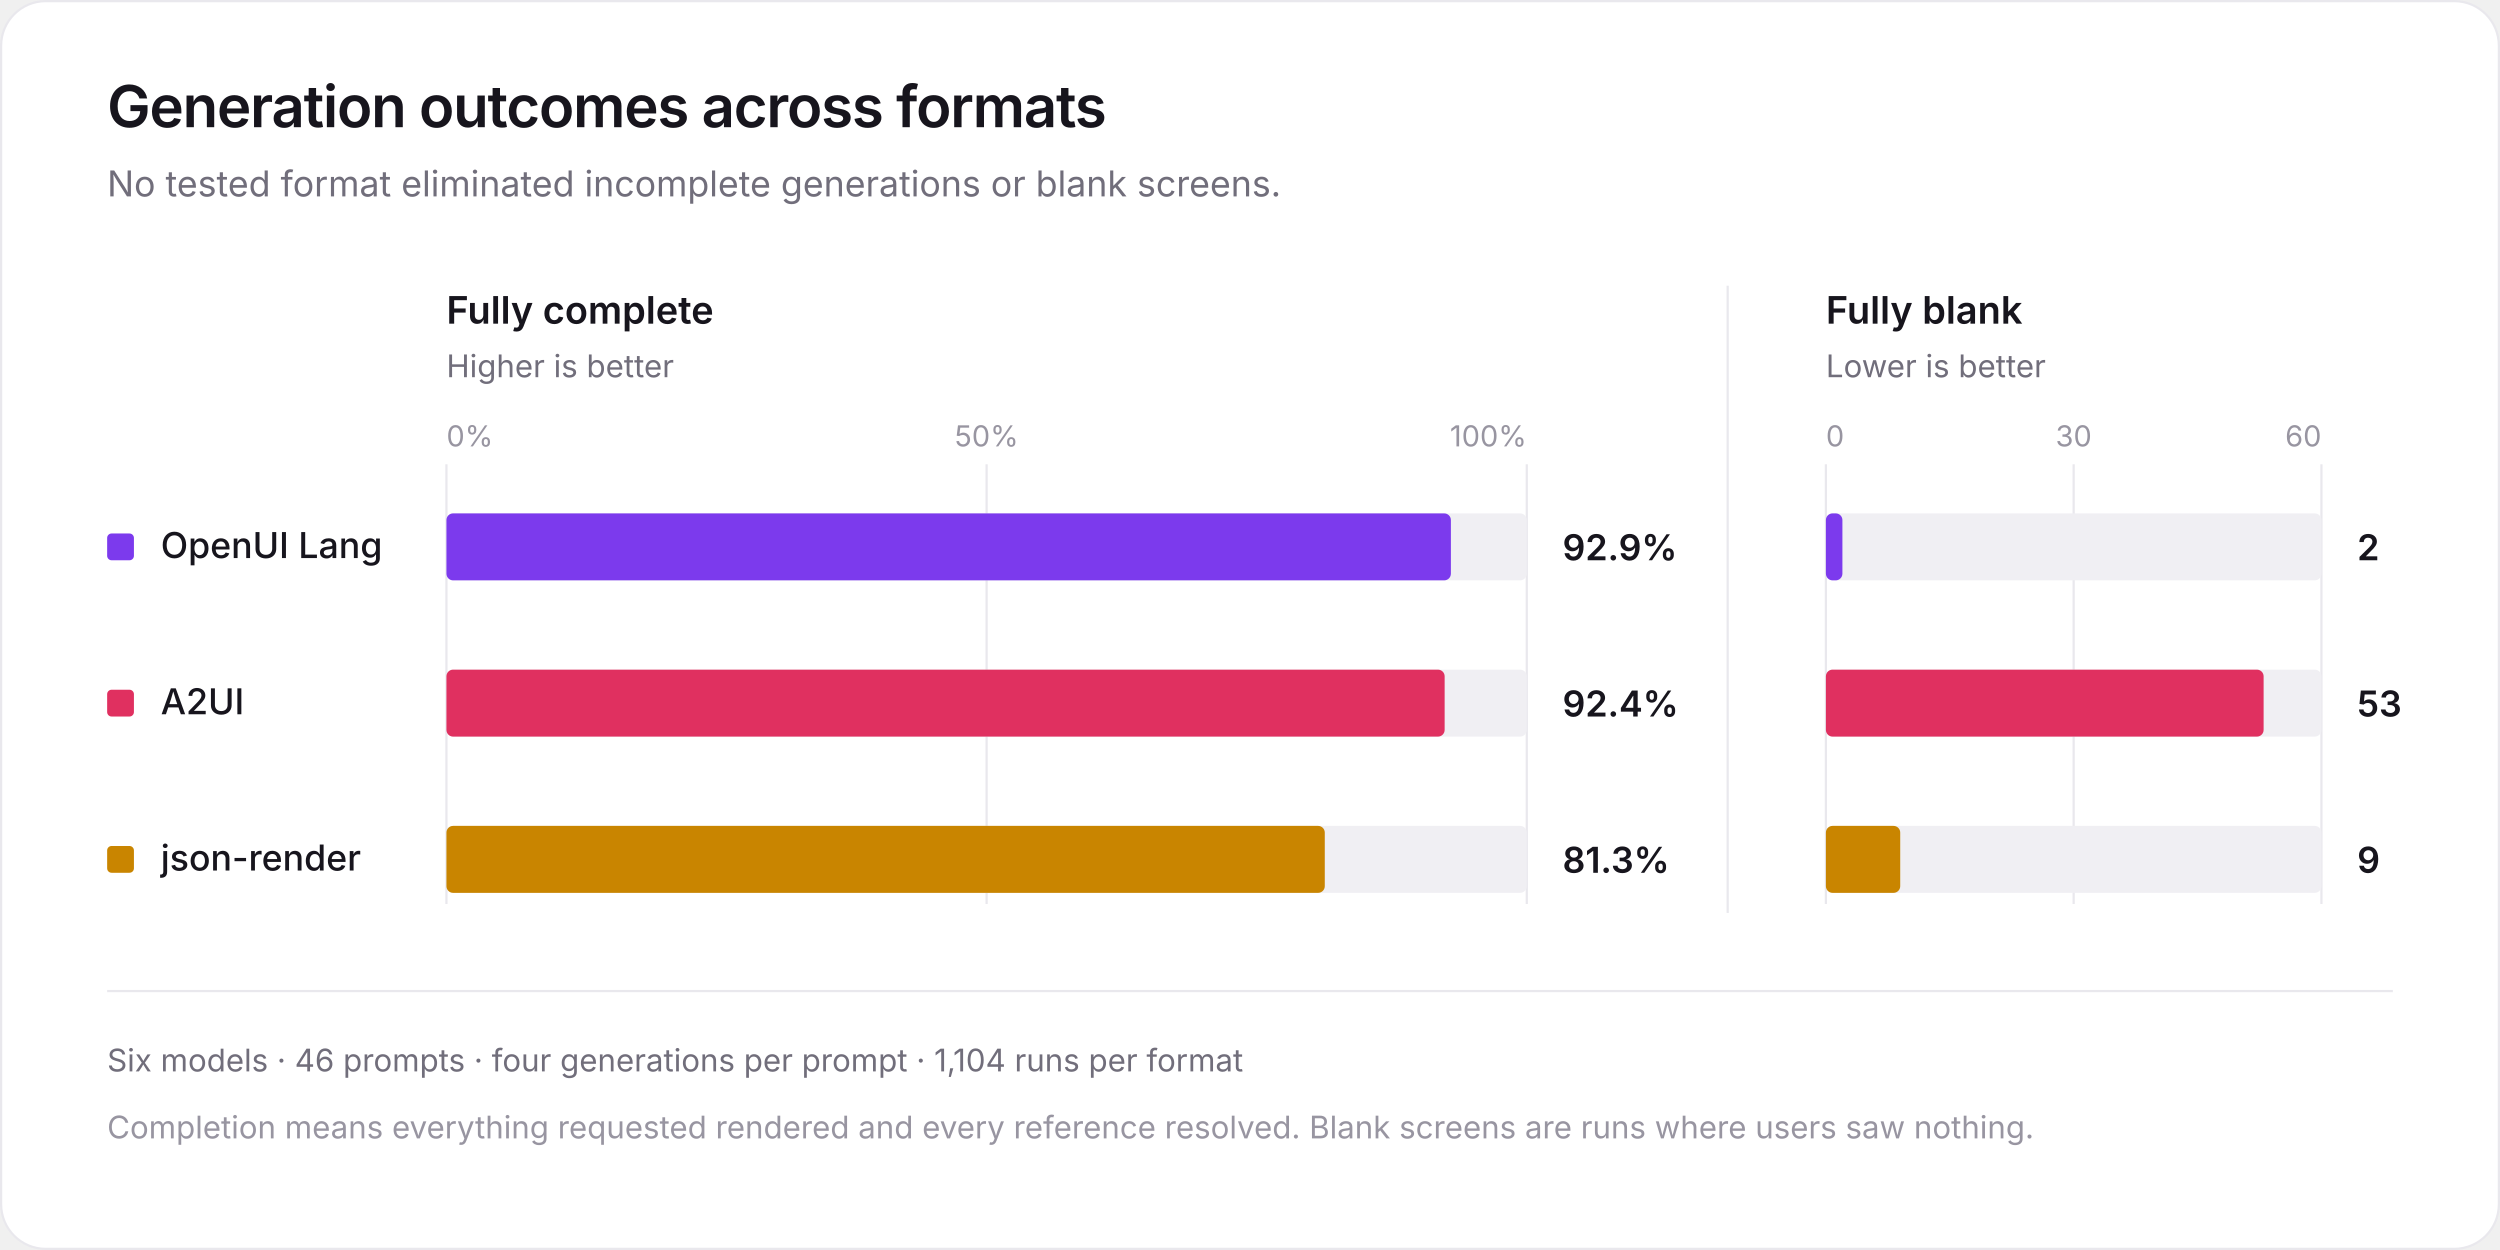
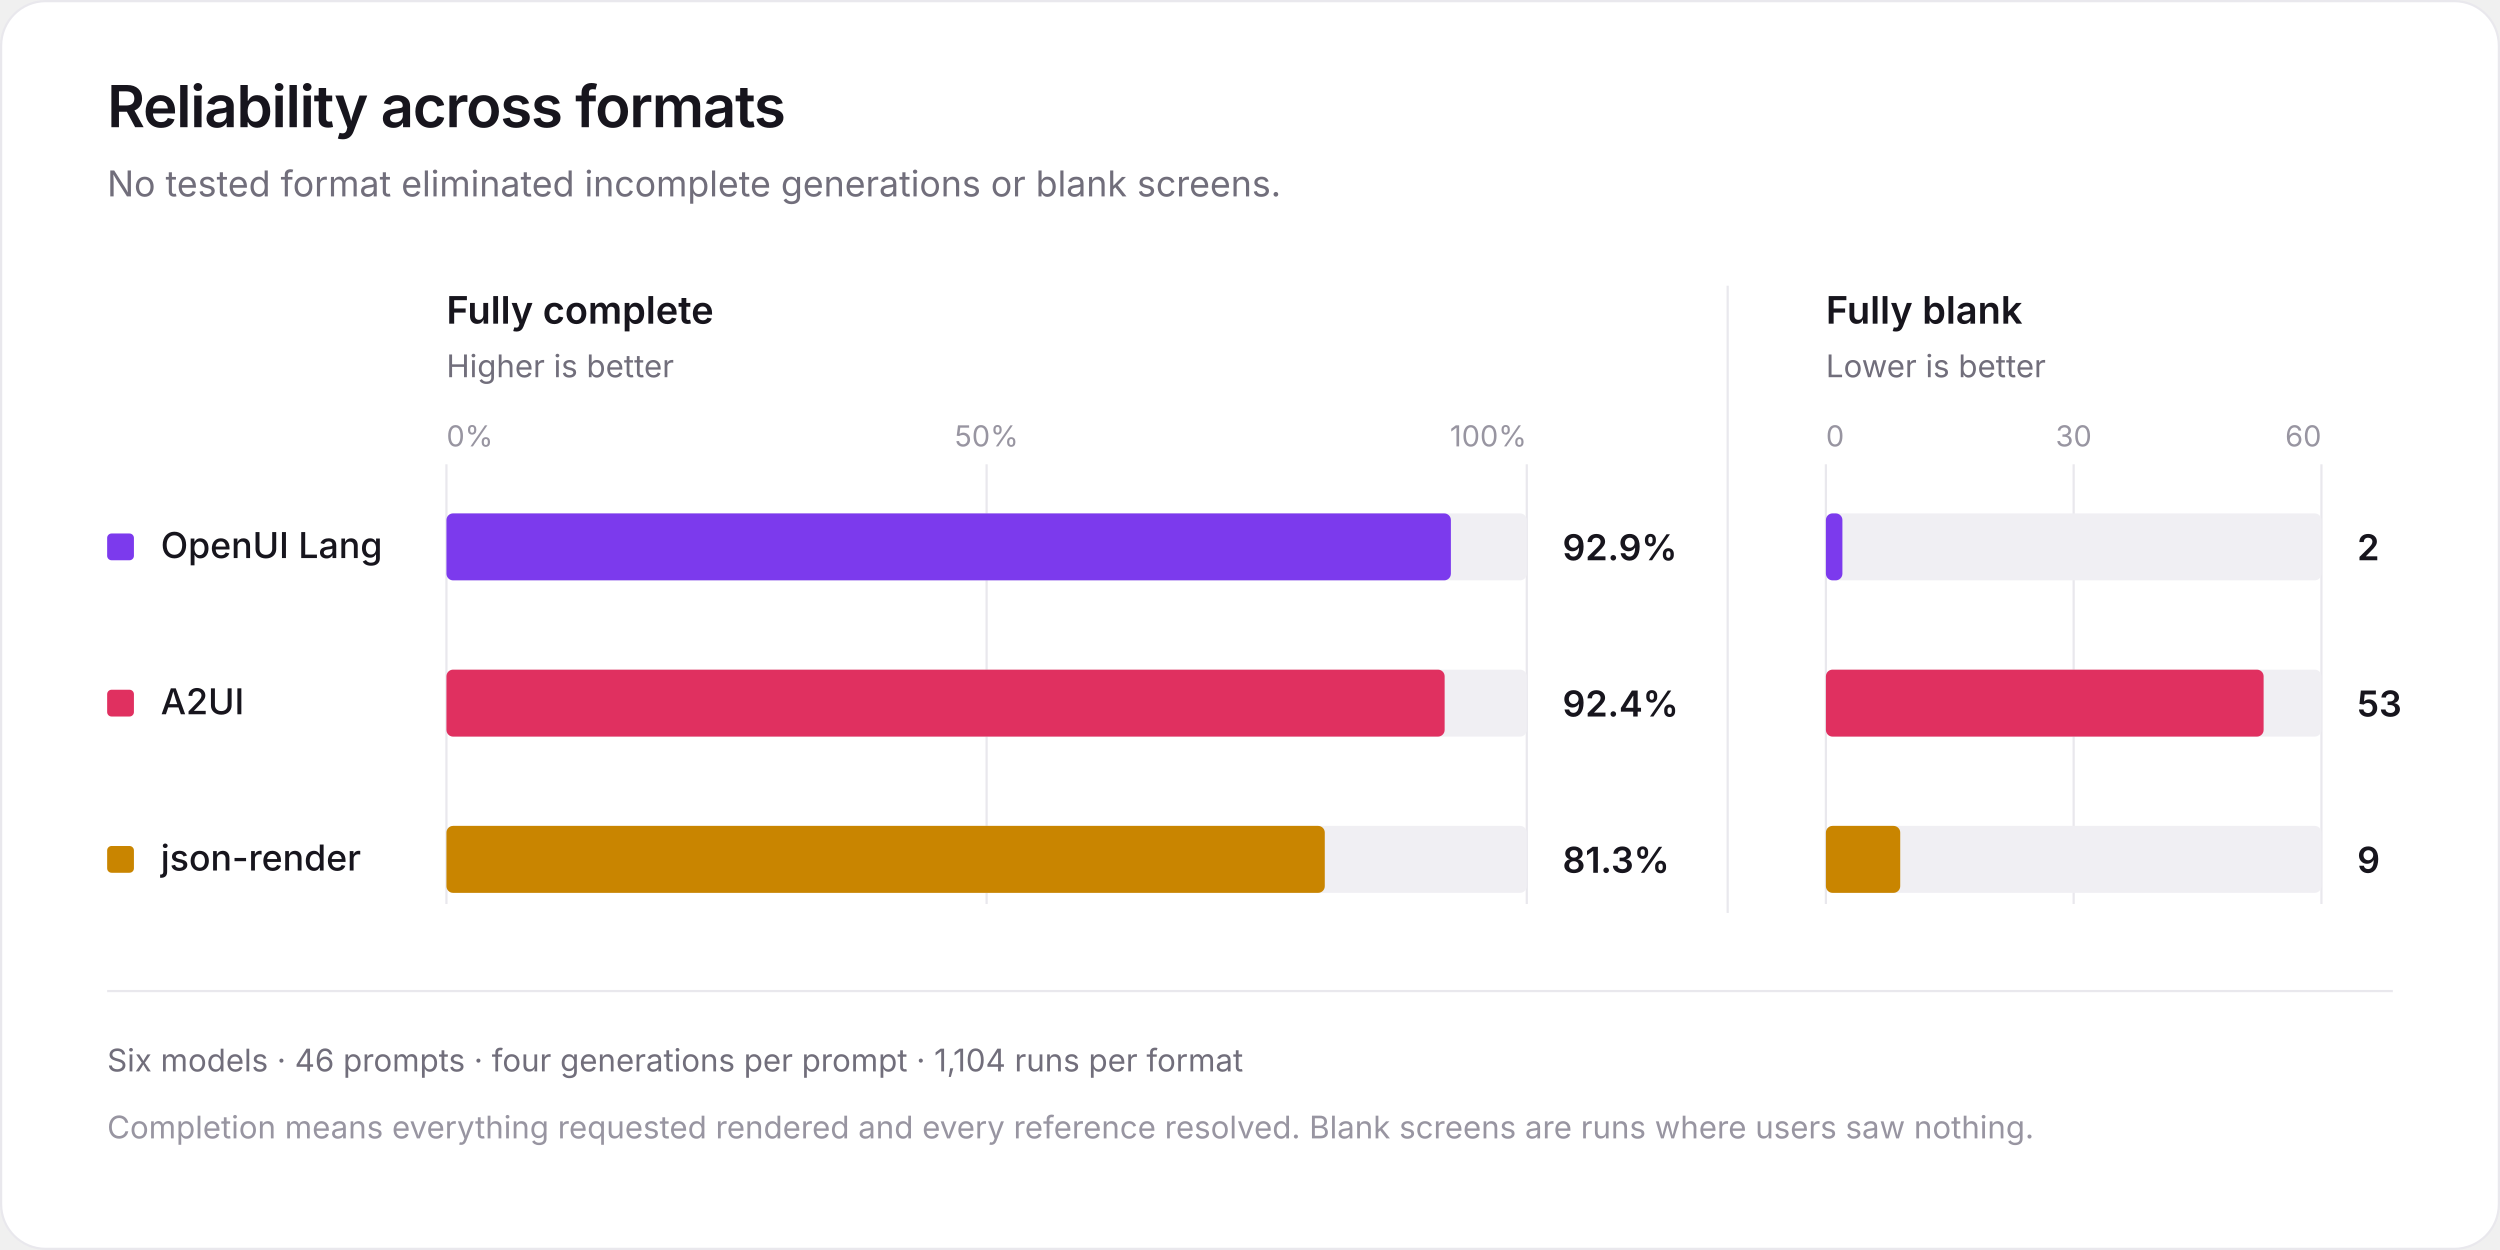
<svg xmlns="http://www.w3.org/2000/svg" width="1120" height="560" viewBox="0 0 1120 560" role="img" aria-labelledby="title description">
  <style>
    .surface { fill: #ffffff; }
    .frame { fill: none; stroke: #e9e8ed; }
    .ink { fill: #17151d; }
    .muted { fill: #716e7b; }
    .faint { fill: #9895a1; }
    .rule { stroke: #e9e8ed; }
    .track { fill: #f0eff3; }
    .openui { fill: #7c3aed; }
    .a2ui { fill: #e03060; }
    .json-render { fill: #c98500; }
    text {
      font-family: Inter, ui-sans-serif, -apple-system, BlinkMacSystemFont, "Segoe UI", sans-serif;
      font-variant-numeric: tabular-nums;
    }
    .title { font-size: 26px; font-weight: 600; letter-spacing: -0.02em; }
    .subtitle { font-size: 16px; font-weight: 400; }
    .panel-title { font-size: 17px; font-weight: 600; }
    .panel-hint { font-size: 14px; font-weight: 400; }
    .axis { font-size: 13px; font-weight: 400; }
    .format { font-size: 16px; font-weight: 500; }
    .value { font-size: 16px; font-weight: 600; }
    .note { font-size: 14px; font-weight: 400; }

    @media (prefers-color-scheme: dark) {
      .surface { fill: #17161a; }
      .frame { stroke: #323036; }
      .ink { fill: #f4f2f7; }
      .muted { fill: #b4b0bc; }
      .faint { fill: #8e8996; }
      .rule { stroke: #343138; }
      .track { fill: #29272d; }
      .openui { fill: #a78bfa; }
      .a2ui { fill: #f2678a; }
      .json-render { fill: #e5a83b; }
    }
  </style>
  <rect class="surface" x="0.5" y="0.5" width="1119" height="559" rx="20" />
  <rect class="frame" x="0.5" y="0.5" width="1119" height="559" rx="20" />
-   <text class="title ink" x="48" y="57">Generation outcomes across formats</text>
+   <text class="title ink" x="48" y="57">Reliability across formats</text>
  <text class="subtitle muted" x="48" y="88">
    No tested format eliminated incomplete generations or blank screens.
  </text>
  <text class="panel-title ink" x="200" y="145">Fully complete</text>
  <text class="panel-hint muted" x="200" y="169">Higher is better</text>
  <text class="panel-title ink" x="818" y="145">Fully blank</text>
  <text class="panel-hint muted" x="818" y="169">Lower is better</text>
  <line class="rule" x1="774" y1="128" x2="774" y2="409" />
  <text class="axis faint" x="200" y="200">0%</text>
  <text class="axis faint" x="442" y="200" text-anchor="middle">50%</text>
  <text class="axis faint" x="684" y="200" text-anchor="end">100%</text>
  <line class="rule" x1="200" y1="208" x2="200" y2="405" />
  <line class="rule" x1="442" y1="208" x2="442" y2="405" />
  <line class="rule" x1="684" y1="208" x2="684" y2="405" />
  <text class="axis faint" x="818" y="200">0</text>
  <text class="axis faint" x="929" y="200" text-anchor="middle">30</text>
  <text class="axis faint" x="1040" y="200" text-anchor="end">60</text>
  <line class="rule" x1="818" y1="208" x2="818" y2="405" />
  <line class="rule" x1="929" y1="208" x2="929" y2="405" />
  <line class="rule" x1="1040" y1="208" x2="1040" y2="405" />
  <rect class="openui" x="48" y="239" width="12" height="12" rx="2" />
  <text class="format ink" x="72" y="250">OpenUI Lang</text>
  <rect class="track" x="200" y="230" width="484" height="30" rx="3" />
  <rect class="openui" x="200" y="230" width="450" height="30" rx="3" />
  <text class="value ink" x="700" y="251">92.9%</text>
  <rect class="track" x="818" y="230" width="222" height="30" rx="3" />
  <rect class="openui" x="818" y="230" width="7.4" height="30" rx="3" />
  <text class="value ink" x="1056" y="251">2</text>
  <rect class="a2ui" x="48" y="309" width="12" height="12" rx="2" />
  <text class="format ink" x="72" y="320">A2UI</text>
  <rect class="track" x="200" y="300" width="484" height="30" rx="3" />
  <rect class="a2ui" x="200" y="300" width="447.2" height="30" rx="3" />
  <text class="value ink" x="700" y="321">92.4%</text>
  <rect class="track" x="818" y="300" width="222" height="30" rx="3" />
  <rect class="a2ui" x="818" y="300" width="196.1" height="30" rx="3" />
  <text class="value ink" x="1056" y="321">53</text>
  <rect class="json-render" x="48" y="379" width="12" height="12" rx="2" />
  <text class="format ink" x="72" y="390">json-render</text>
  <rect class="track" x="200" y="370" width="484" height="30" rx="3" />
  <rect class="json-render" x="200" y="370" width="393.5" height="30" rx="3" />
  <text class="value ink" x="700" y="391">81.3%</text>
  <rect class="track" x="818" y="370" width="222" height="30" rx="3" />
  <rect class="json-render" x="818" y="370" width="33.3" height="30" rx="3" />
  <text class="value ink" x="1056" y="391">9</text>
  <line class="rule" x1="48" y1="444" x2="1072" y2="444" />
  <text class="note muted" x="48" y="480">
    Six models · 46 prompts · four generations per prompt · 1,104 runs per format
  </text>
  <text class="note faint" x="48" y="510">
    Completion means everything requested rendered and every reference resolved. Blank screens are runs where users saw nothing.
  </text>
</svg>
